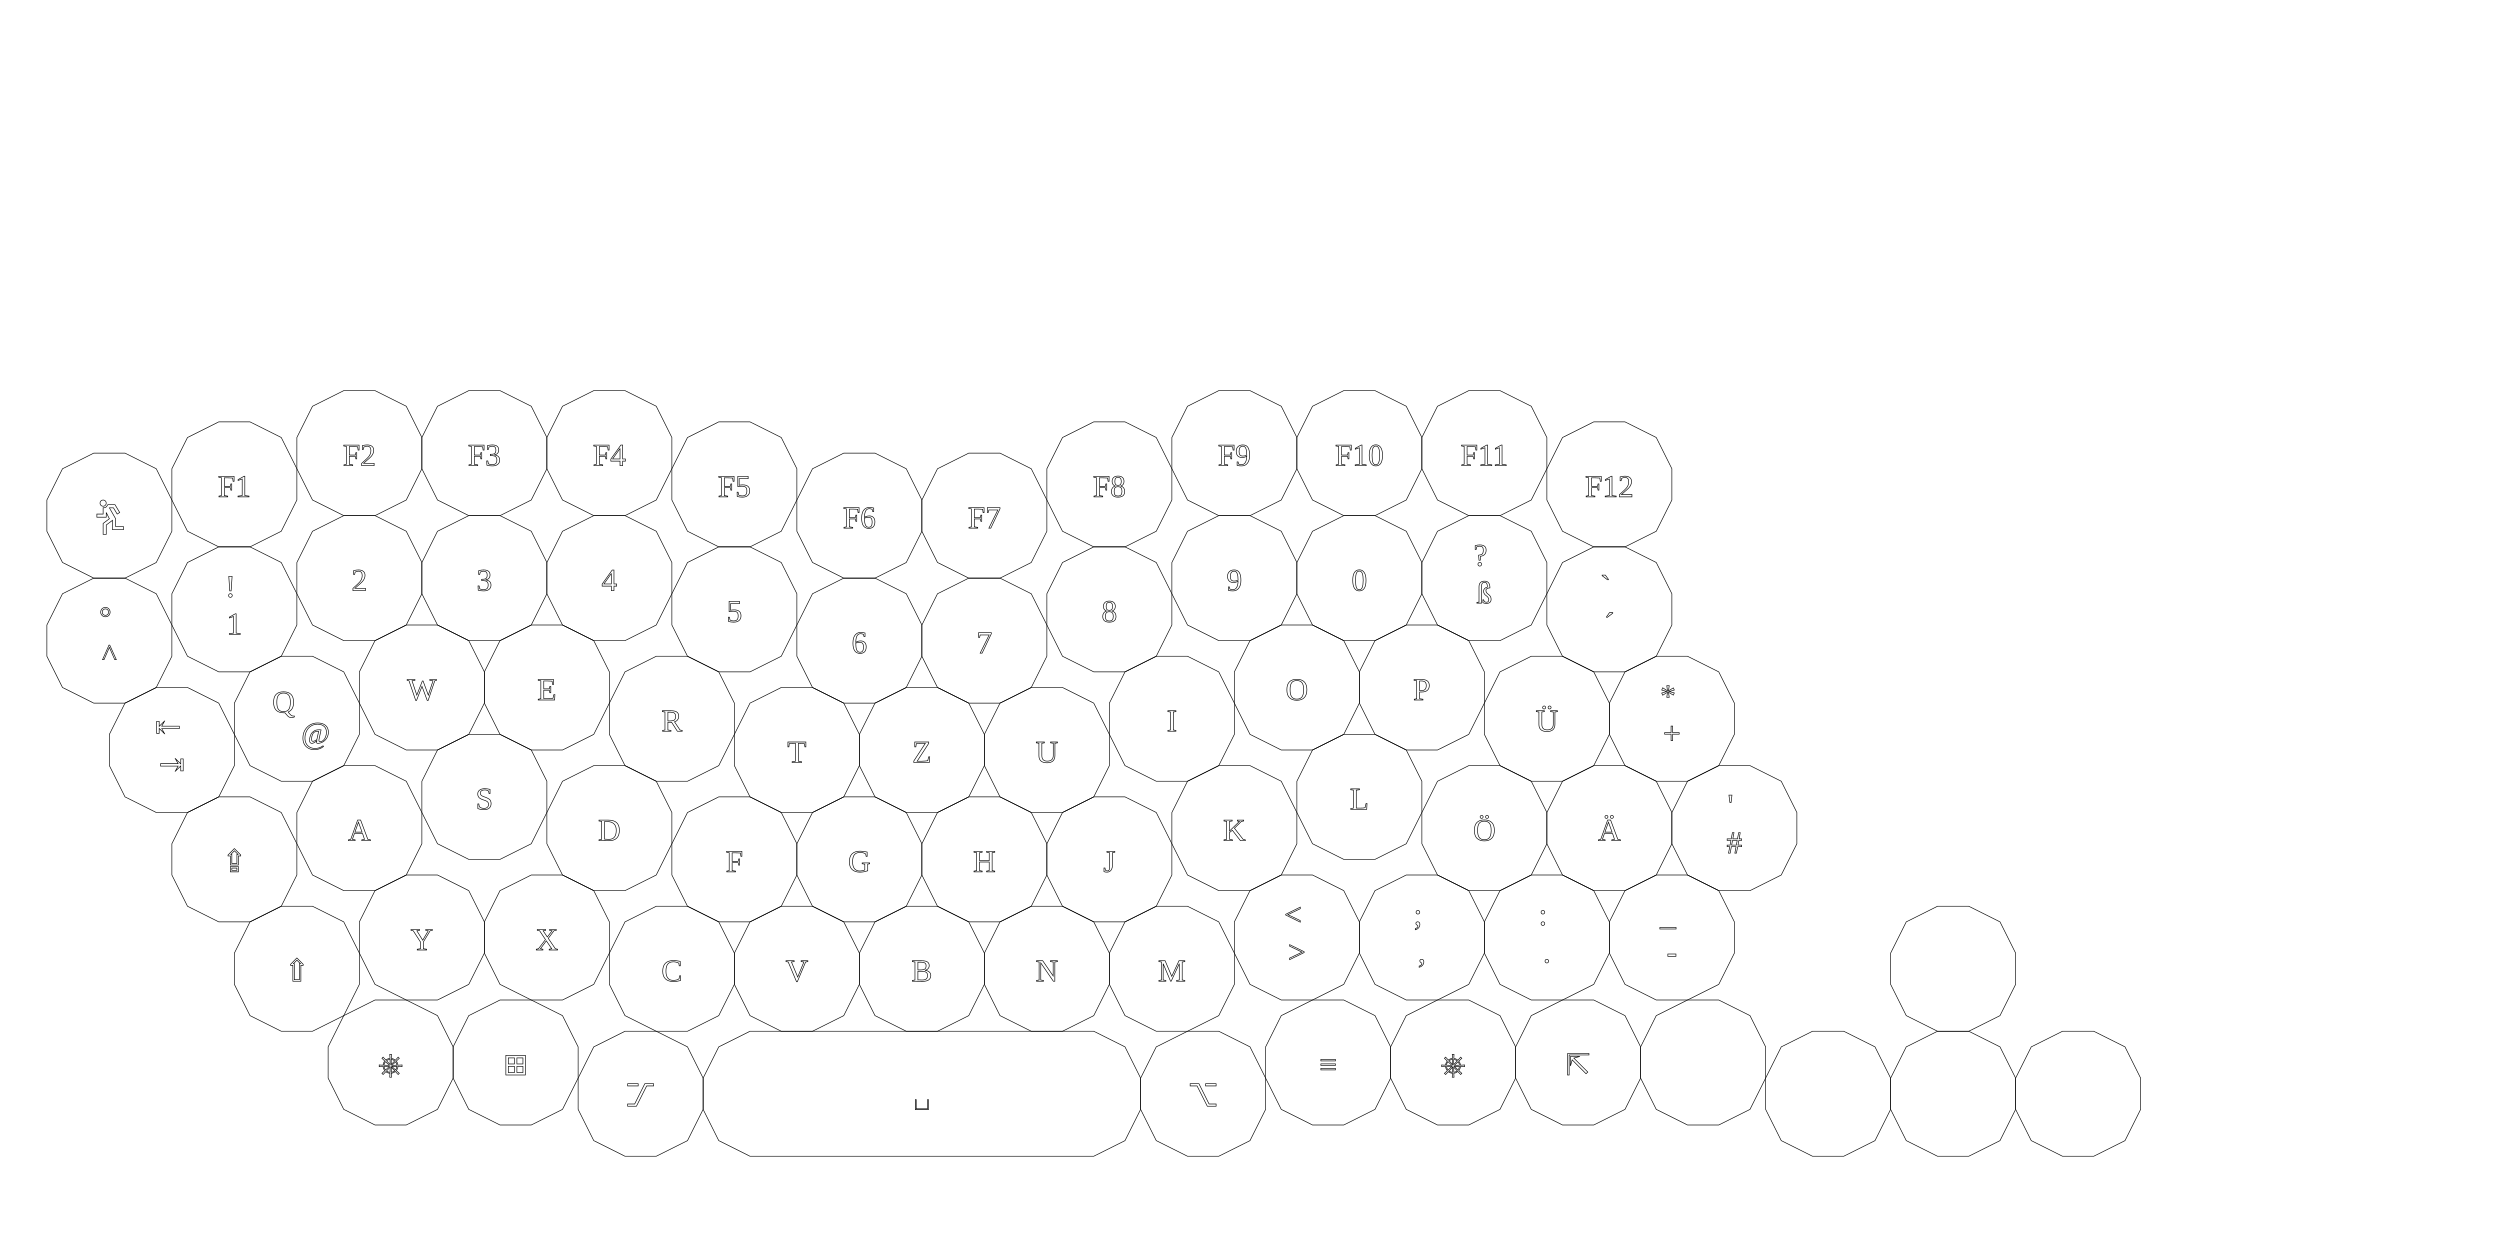
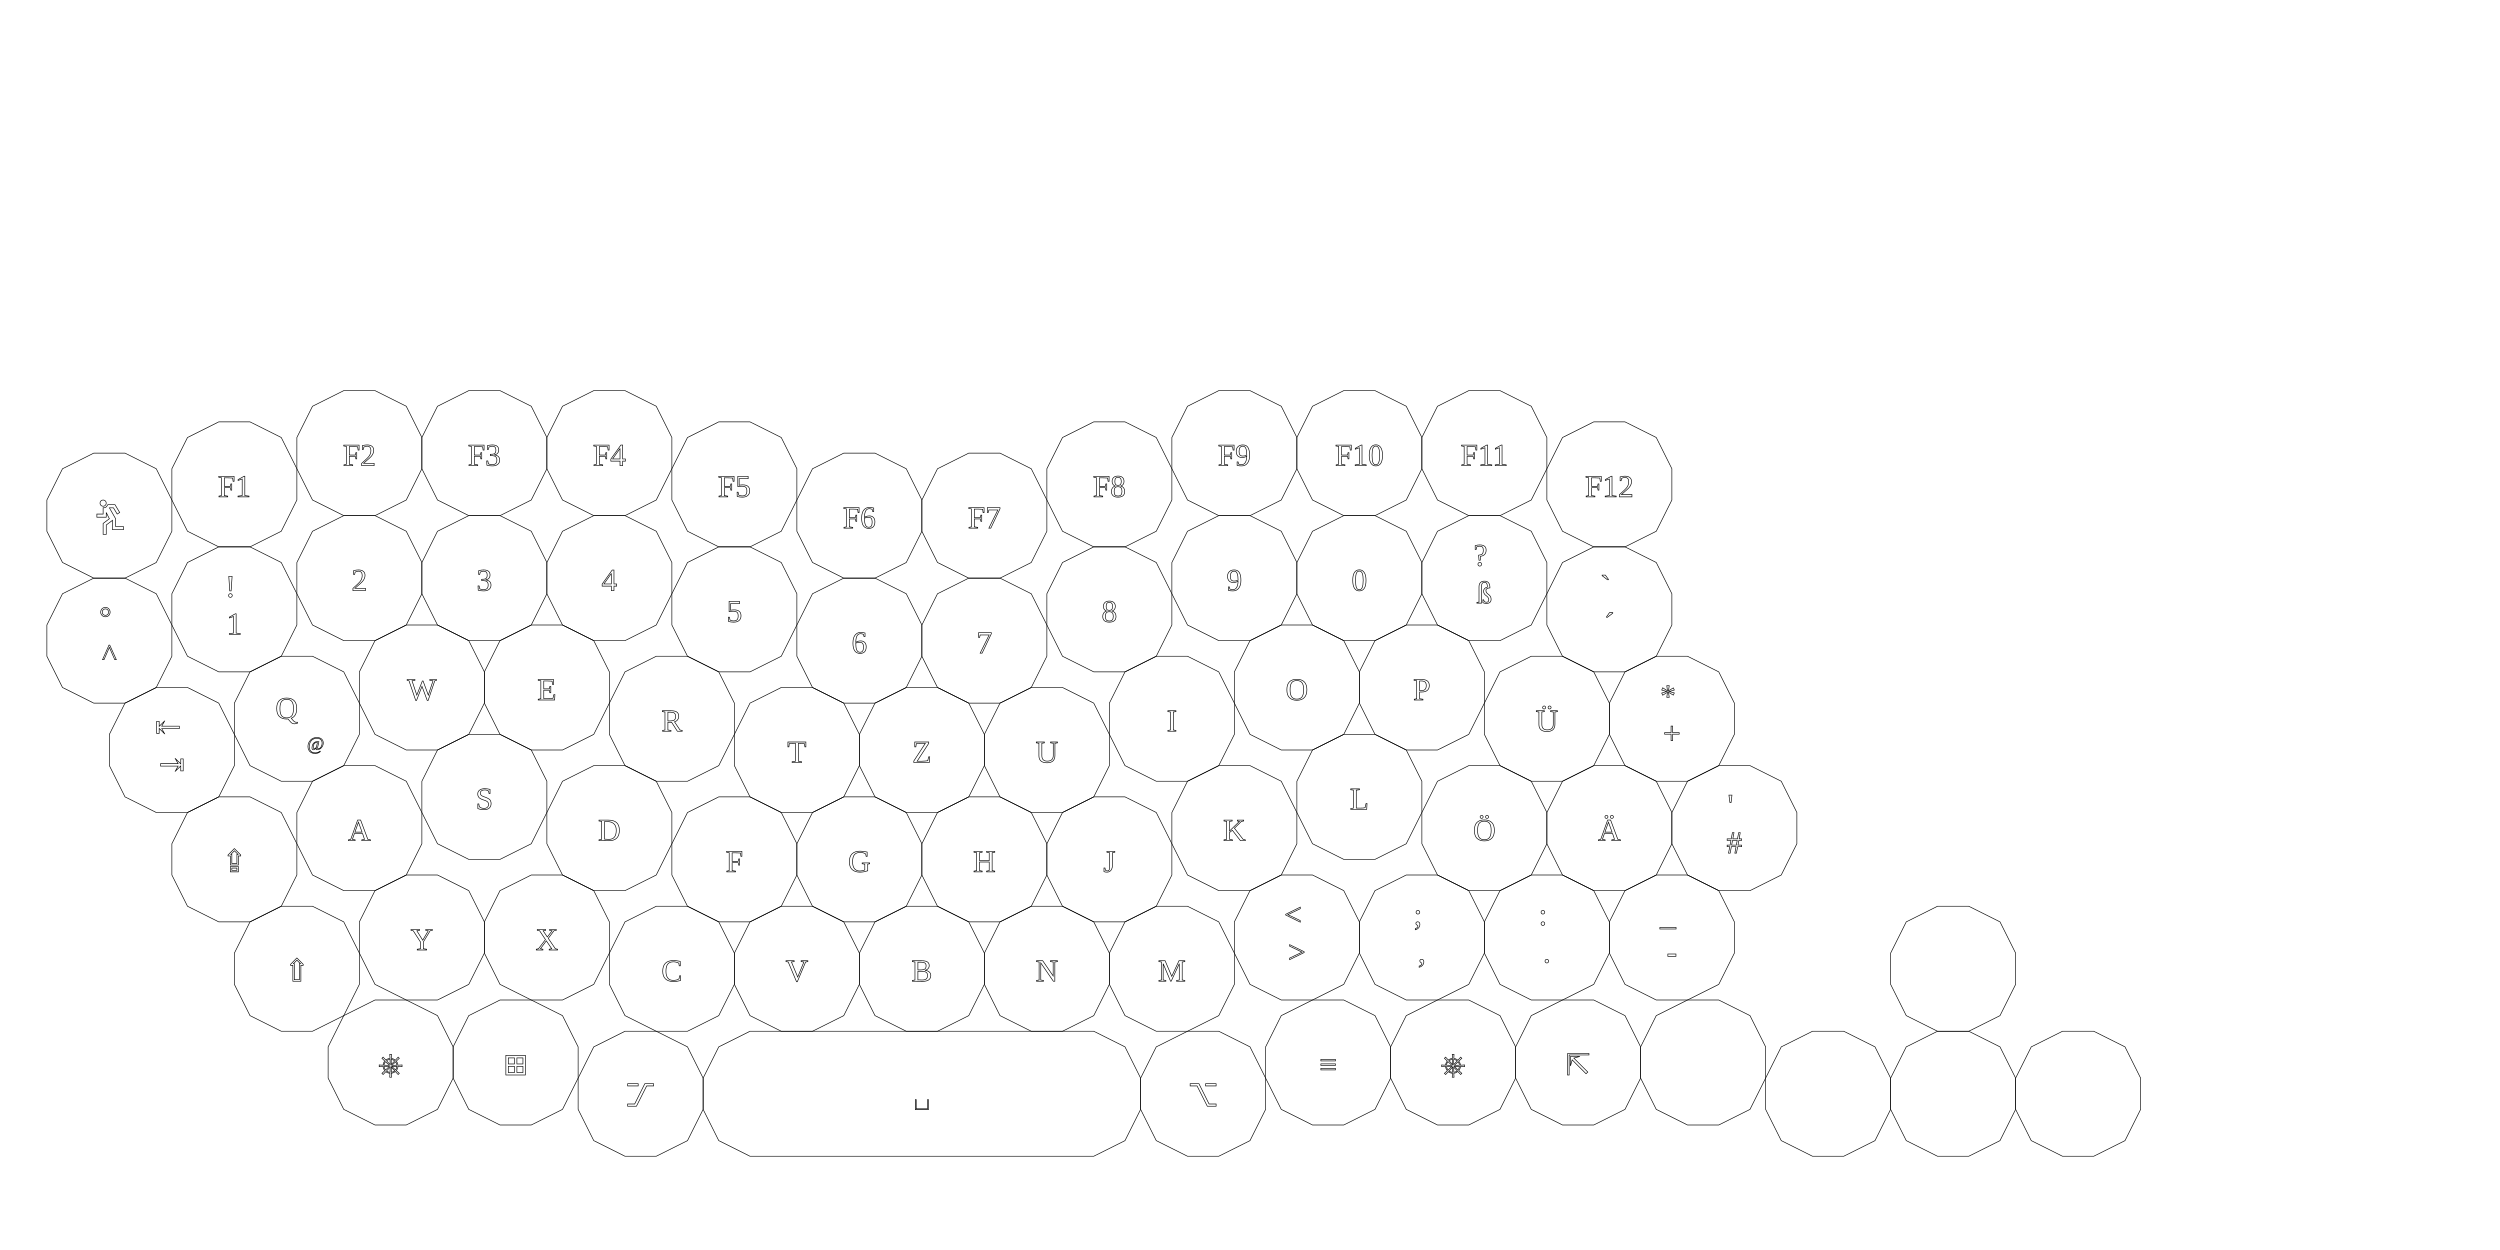
<svg xmlns:xlink="http://www.w3.org/1999/xlink" width="400" height="200" style="background:white; stroke:black; fill:transparent; stroke-width:0.1; font-size:5; text-anchor:middle;">
  <defs>
    <path id="button" d="M 0 0 h 5 l 5 2.5 l 2.5 5 v 5 l -2.5 5 l -5 2.5 h -5 l -5 -2.5 l -2.5 -5 v -5 l 2.5 -5 l 5 -2.5 z" />
  </defs>
  <use id="esc" xlink:href="#button" x="15" y="72.5" />
  <use id="f1" xlink:href="#button" x="35" y="67.5" />
  <use id="f2" xlink:href="#button" x="55" y="62.5" />
  <use id="f3" xlink:href="#button" x="75" y="62.5" />
  <use id="f4" xlink:href="#button" x="95" y="62.5" />
  <use id="f5" xlink:href="#button" x="115" y="67.5" />
  <use id="f6" xlink:href="#button" x="135" y="72.5" />
  <use id="f7" xlink:href="#button" x="155" y="72.5" />
  <use id="f8" xlink:href="#button" x="175" y="67.5" />
  <use id="f9" xlink:href="#button" x="195" y="62.5" />
  <use id="f10" xlink:href="#button" x="215" y="62.5" />
  <use id="f11" xlink:href="#button" x="235" y="62.5" />
  <use id="f12" xlink:href="#button" x="255" y="67.5" />
  <use id="circumflex" xlink:href="#button" x="15" y="92.5" />
  <use id="one" xlink:href="#button" x="35" y="87.5" />
  <use id="two" xlink:href="#button" x="55" y="82.5" />
  <use id="three" xlink:href="#button" x="75" y="82.5" />
  <use id="four" xlink:href="#button" x="95" y="82.5" />
  <use id="five" xlink:href="#button" x="115" y="87.5" />
  <use id="six" xlink:href="#button" x="135" y="92.5" />
  <use id="seven" xlink:href="#button" x="155" y="92.5" />
  <use id="eight" xlink:href="#button" x="175" y="87.5" />
  <use id="nine" xlink:href="#button" x="195" y="82.5" />
  <use id="zero" xlink:href="#button" x="215" y="82.5" />
  <use id="eszett" xlink:href="#button" x="235" y="82.5" />
  <use id="ticks" xlink:href="#button" x="255" y="87.5" />
  <use id="tab" xlink:href="#button" x="25" y="110" />
  <use id="q" xlink:href="#button" x="45" y="105" />
  <use id="w" xlink:href="#button" x="65" y="100" />
  <use id="e" xlink:href="#button" x="85" y="100" />
  <use id="r" xlink:href="#button" x="105" y="105" />
  <use id="t" xlink:href="#button" x="125" y="110" />
  <use id="z" xlink:href="#button" x="145" y="110" />
  <use id="u" xlink:href="#button" x="165" y="110" />
  <use id="i" xlink:href="#button" x="185" y="105" />
  <use id="o" xlink:href="#button" x="205" y="100" />
  <use id="p" xlink:href="#button" x="225" y="100" />
  <use id="ue" xlink:href="#button" x="245" y="105" />
  <use id="plus" xlink:href="#button" x="265" y="105" />
  <use id="caps" xlink:href="#button" x="35" y="127.5" />
  <use id="a" xlink:href="#button" x="55" y="122.5" />
  <use id="s" xlink:href="#button" x="75" y="117.5" />
  <use id="d" xlink:href="#button" x="95" y="122.5" />
  <use id="f" xlink:href="#button" x="115" y="127.5" />
  <use id="g" xlink:href="#button" x="135" y="127.5" />
  <use id="h" xlink:href="#button" x="155" y="127.5" />
  <use id="j" xlink:href="#button" x="175" y="127.5" />
  <use id="k" xlink:href="#button" x="195" y="122.5" />
  <use id="l" xlink:href="#button" x="215" y="117.5" />
  <use id="oe" xlink:href="#button" x="235" y="122.5" />
  <use id="ae" xlink:href="#button" x="255" y="122.5" />
  <use id="hash" xlink:href="#button" x="275" y="122.5" />
  <use id="shift_l" xlink:href="#button" x="45" y="145" />
  <use id="y" xlink:href="#button" x="65" y="140" />
  <use id="x" xlink:href="#button" x="85" y="140" />
  <use id="c" xlink:href="#button" x="105" y="145" />
  <use id="v" xlink:href="#button" x="125" y="145" />
  <use id="b" xlink:href="#button" x="145" y="145" />
  <use id="n" xlink:href="#button" x="165" y="145" />
  <use id="m" xlink:href="#button" x="185" y="145" />
  <use id="gt_lt" xlink:href="#button" x="205" y="140" />
  <use id="comma" xlink:href="#button" x="225" y="140" />
  <use id="dot" xlink:href="#button" x="245" y="140" />
  <use id="dash" xlink:href="#button" x="265" y="140" />
  <use id="up" xlink:href="#button" x="310" y="145" />
  <use id="ctrl_l" xlink:href="#button" x="60" y="160" />
  <use id="start" xlink:href="#button" x="80" y="160" />
  <use id="alt" xlink:href="#button" x="100" y="165" />
  <path id="space" d="M 120 165 h 55 l 5 2.5 l 2.5 5 v 5 l -2.5 5 l -5 2.5 h -55 l -5 -2.5 l -2.5 -5 v -5 l 2.5 -5 l 5 -2.5 z" />
  <use id="alt_gr" xlink:href="#button" x="190" y="165" />
  <use id="menu" xlink:href="#button" x="210" y="160" />
  <use id="crtl_r" xlink:href="#button" x="230" y="160" />
  <use id="begin" xlink:href="#button" x="250" y="160" />
  <use id="end" xlink:href="#button" x="270" y="160" />
  <use id="left" xlink:href="#button" x="290" y="165" />
  <use id="down" xlink:href="#button" x="310" y="165" />
  <use id="right" xlink:href="#button" x="330" y="165" />
  <circle cx="16.5" cy="80.5" r=".5" />
  <path d="M 15.5 82.25 v .5 h 1.5 v -.75 l .5 1 l -1 .75 v 1.75 h .5 v -1.5 l 1 -.75 v 1.5 h 1.75 v -.5 h -1.25 v -1.25 l -1 -1.75 h .65 l .6 1 l 0.4 -0.25 l -.75 -1.25 h -1.15 c -0.25 .5 -.5 .5 -.75 .5 v 1 z" />
  <text x="37.5" y="79.5">F1</text>
  <text x="57.5" y="74.5">F2</text>
  <text x="77.5" y="74.5">F3</text>
  <text x="97.5" y="74.5">F4</text>
  <text x="117.5" y="79.5">F5</text>
  <text x="137.5" y="84.5">F6</text>
  <text x="157.5" y="84.5">F7</text>
  <text x="177.5" y="79.5">F8</text>
  <text x="197.5" y="74.5">F9</text>
  <text x="217.5" y="74.5">F10</text>
  <text x="237.5" y="74.5">F11</text>
  <text x="257.5" y="79.5">F12</text>
  <text x="17.5" y="104.5">
    <tspan x="17.5" dy="-4">°</tspan>
    <tspan x="17.5" dy="6">^</tspan>
  </text>
  <text x="37.5" y="99.5">
    <tspan x="37.5" dy="-4">!</tspan>
    <tspan x="37.5" dy="6">1</tspan>
  </text>
  <text x="57.5" y="94.5">2</text>
  <text x="77.5" y="94.5">3</text>
  <text x="97.5" y="94.5">4</text>
  <text x="117.5" y="99.5">5</text>
  <text x="137.5" y="104.5">6</text>
  <text x="157.5" y="104.5">7</text>
  <text x="177.5" y="99.5">8</text>
  <text x="197.5" y="94.5">9</text>
  <text x="217.5" y="94.5">0</text>
  <text x="237.5" y="94.5">
    <tspan x="237.5" dy="-4">?</tspan>
    <tspan x="237.5" dy="6">ß</tspan>
  </text>
  <text x="257.5" y="99.5">
    <tspan x="257.5" dy="-4">`</tspan>
    <tspan x="257.5" dy="6">´</tspan>
  </text>
  <text x="27.5" y="122">
    <tspan x="27.5" dy="-4">⇤</tspan>
    <tspan x="27.5" dy="6">⇥</tspan>
  </text>
  <text x="47.5" y="117">
-     <tspan x="46" dy="-3">Q</tspan>
-     <tspan x="50.5" dy="5">@</tspan>
+     <tspan x="46.5" dy="-2">Q</tspan>
+     <tspan style="font-size:3" x="50.5" dy="5">@</tspan>
  </text>
  <text x="67.5" y="112">W</text>
  <text x="87.5" y="112">E</text>
  <text x="107.5" y="117">R</text>
  <text x="127.5" y="122">T</text>
  <text x="147.5" y="122">Z</text>
  <text x="167.5" y="122">U</text>
  <text x="187.5" y="117">I</text>
  <text x="207.5" y="112">O</text>
  <text x="227.5" y="112">P</text>
  <text x="247.5" y="117">Ü</text>
  <text x="267.5" y="117">
    <tspan x="267.5" dy="-4">*</tspan>
    <tspan x="267.5" dy="6">+</tspan>
  </text>
  <text x="37.5" y="139.5">⇪</text>
  <text x="57.5" y="134.5">A</text>
  <text x="77.5" y="129.5">S</text>
  <text x="97.5" y="134.5">D</text>
  <text x="117.5" y="139.5">F</text>
  <text x="137.5" y="139.5">G</text>
  <text x="157.5" y="139.5">H</text>
  <text x="177.5" y="139.5">J</text>
  <text x="197.5" y="134.5">K</text>
  <text x="217.5" y="129.5">L</text>
  <text x="237.5" y="134.5">Ö</text>
  <text x="257.5" y="134.5">Ä</text>
  <text x="277.5" y="134.5">
    <tspan x="277.5" dy="-4">'</tspan>
    <tspan x="277.5" dy="6">#</tspan>
  </text>
  <text x="47.5" y="157">⇧</text>
  <text x="67.5" y="152">Y</text>
  <text x="87.5" y="152">X</text>
  <text x="107.5" y="157">C</text>
  <text x="127.5" y="157">V</text>
  <text x="147.5" y="157">B</text>
  <text x="167.5" y="157">N</text>
  <text x="187.5" y="157">M</text>
  <text x="207.5" y="152">
    <tspan x="207.5" dy="-4">&lt;</tspan>
    <tspan x="207.5" dy="6">&gt;</tspan>
  </text>
  <text x="227.5" y="152">
    <tspan x="227.5" dy="-4">;</tspan>
    <tspan x="227.5" dy="6">,</tspan>
  </text>
  <text x="247.5" y="152">
    <tspan x="247.5" dy="-4">:</tspan>
    <tspan x="247.5" dy="6">.</tspan>
  </text>
  <text x="267.5" y="152">
    <tspan x="267.5" dy="-4">_</tspan>
    <tspan x="267.5" dy="6">-</tspan>
  </text>
  <text x="62.5" y="172">⎈</text>
  <text x="82.5" y="172">⊞</text>
  <text x="-102.5" y="177" transform="scale(-1, 1)">⌥</text>
  <text x="147.5" y="177">␣</text>
  <text x="192.5" y="177">⌥</text>
  <text x="212.5" y="172">≡</text>
  <text x="232.5" y="172">⎈</text>
  <text x="252.5" y="172">⇱</text>
</svg>
